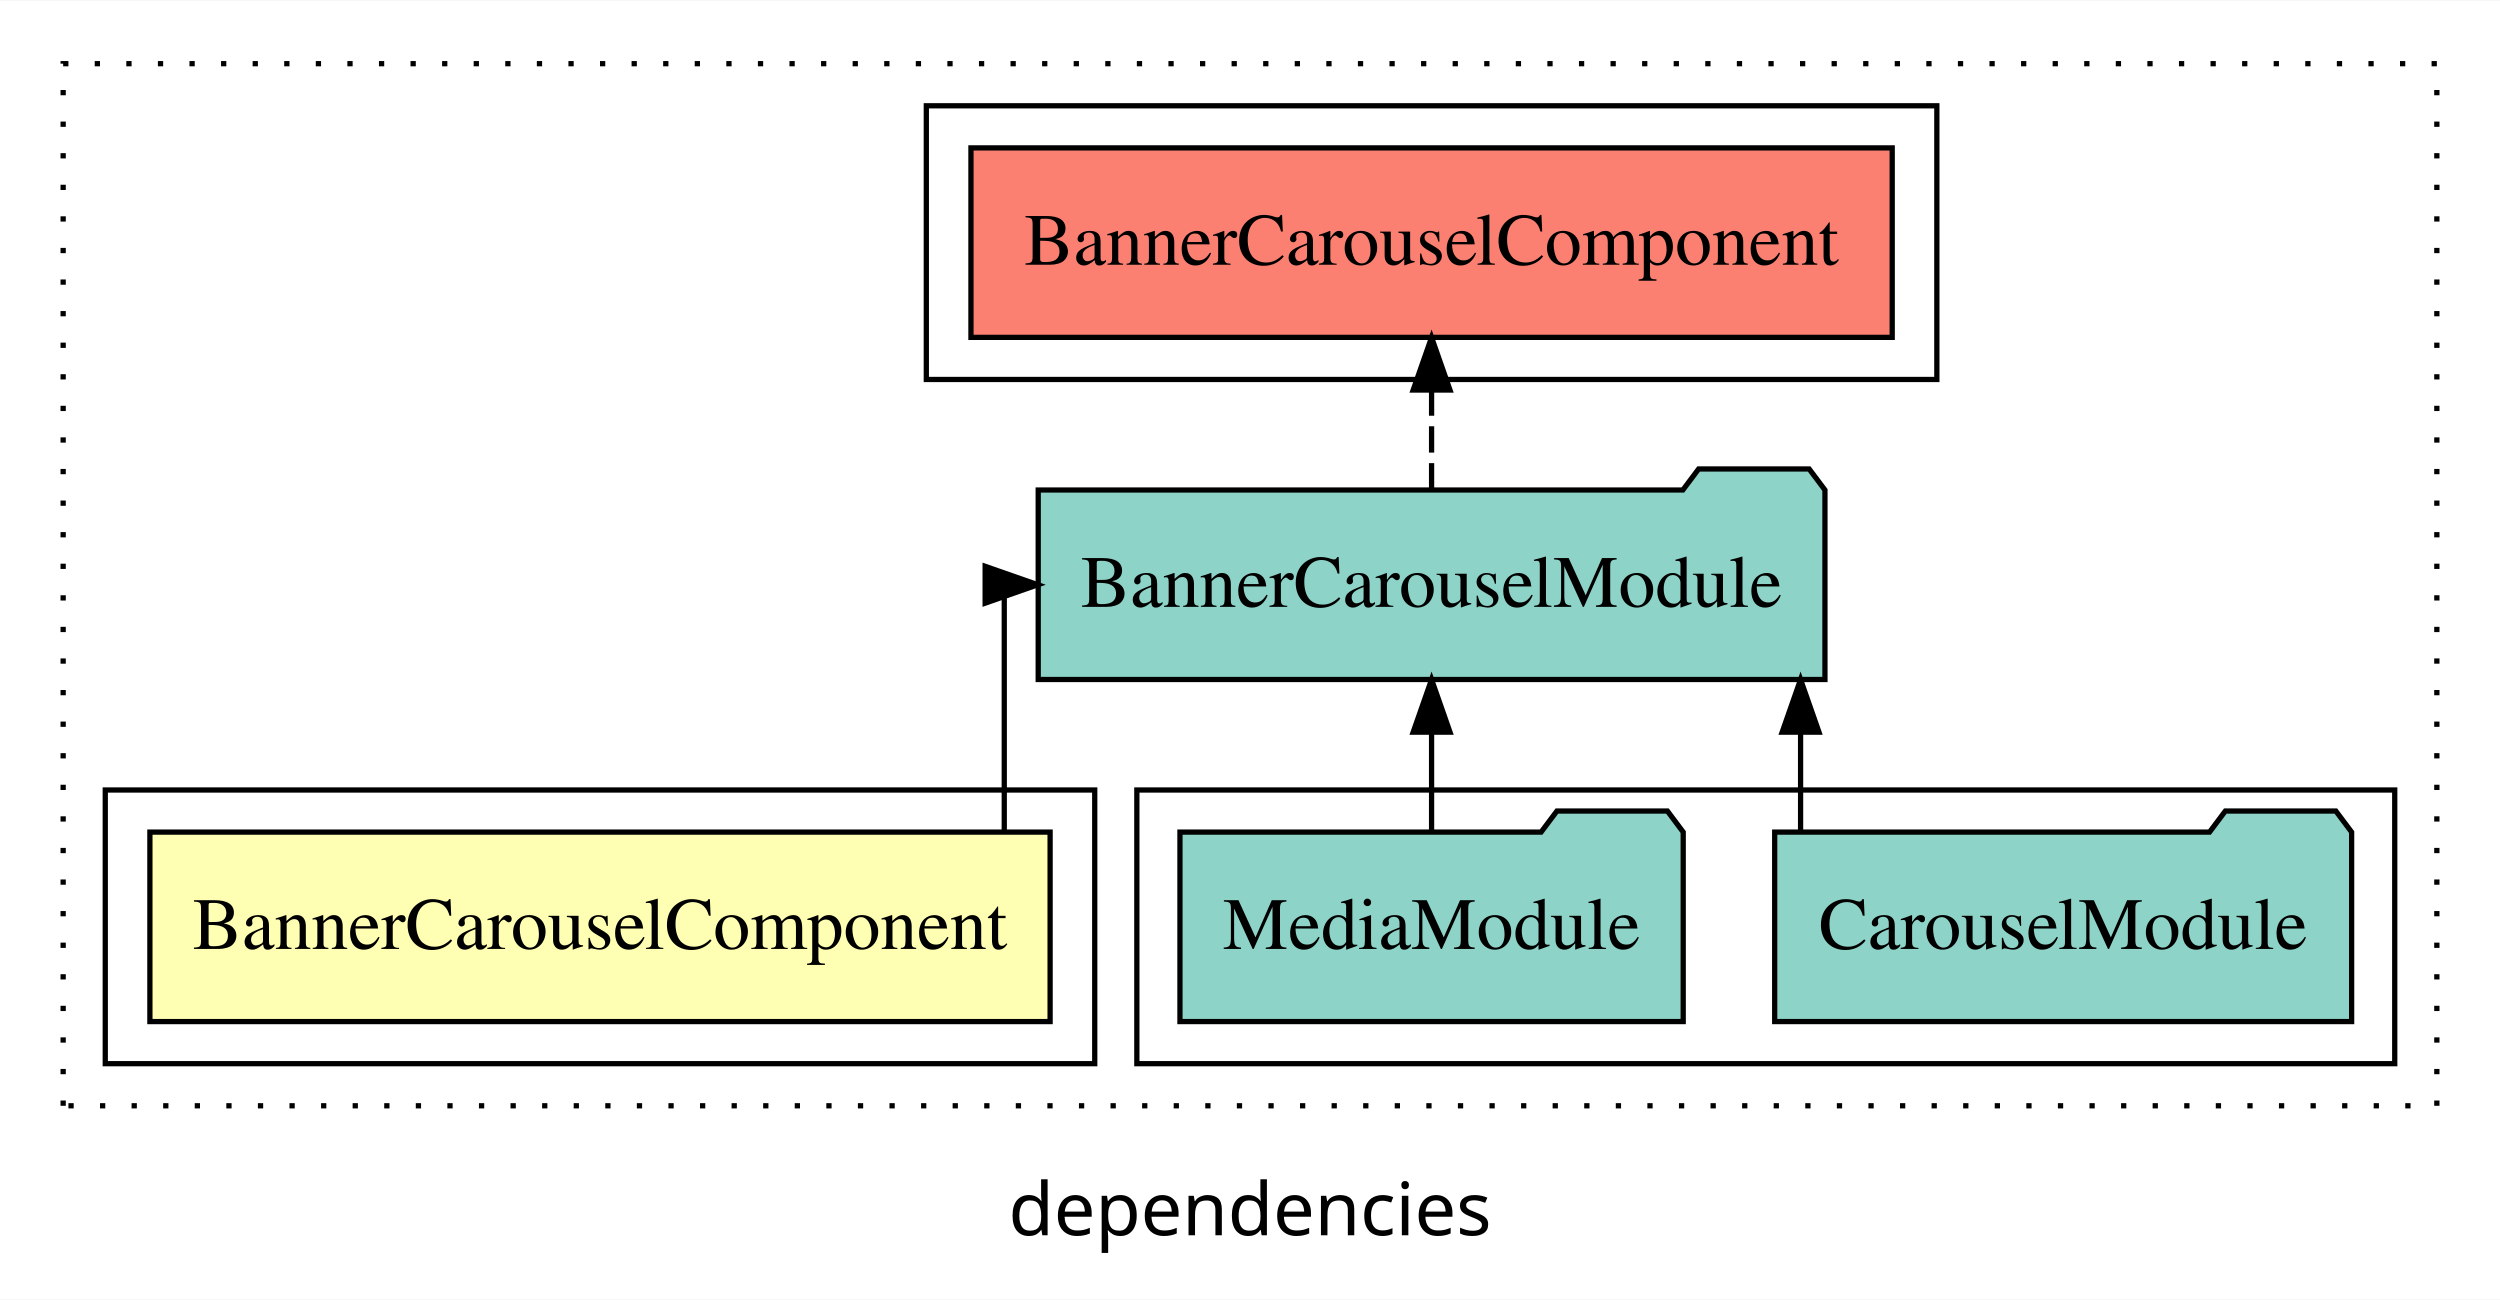
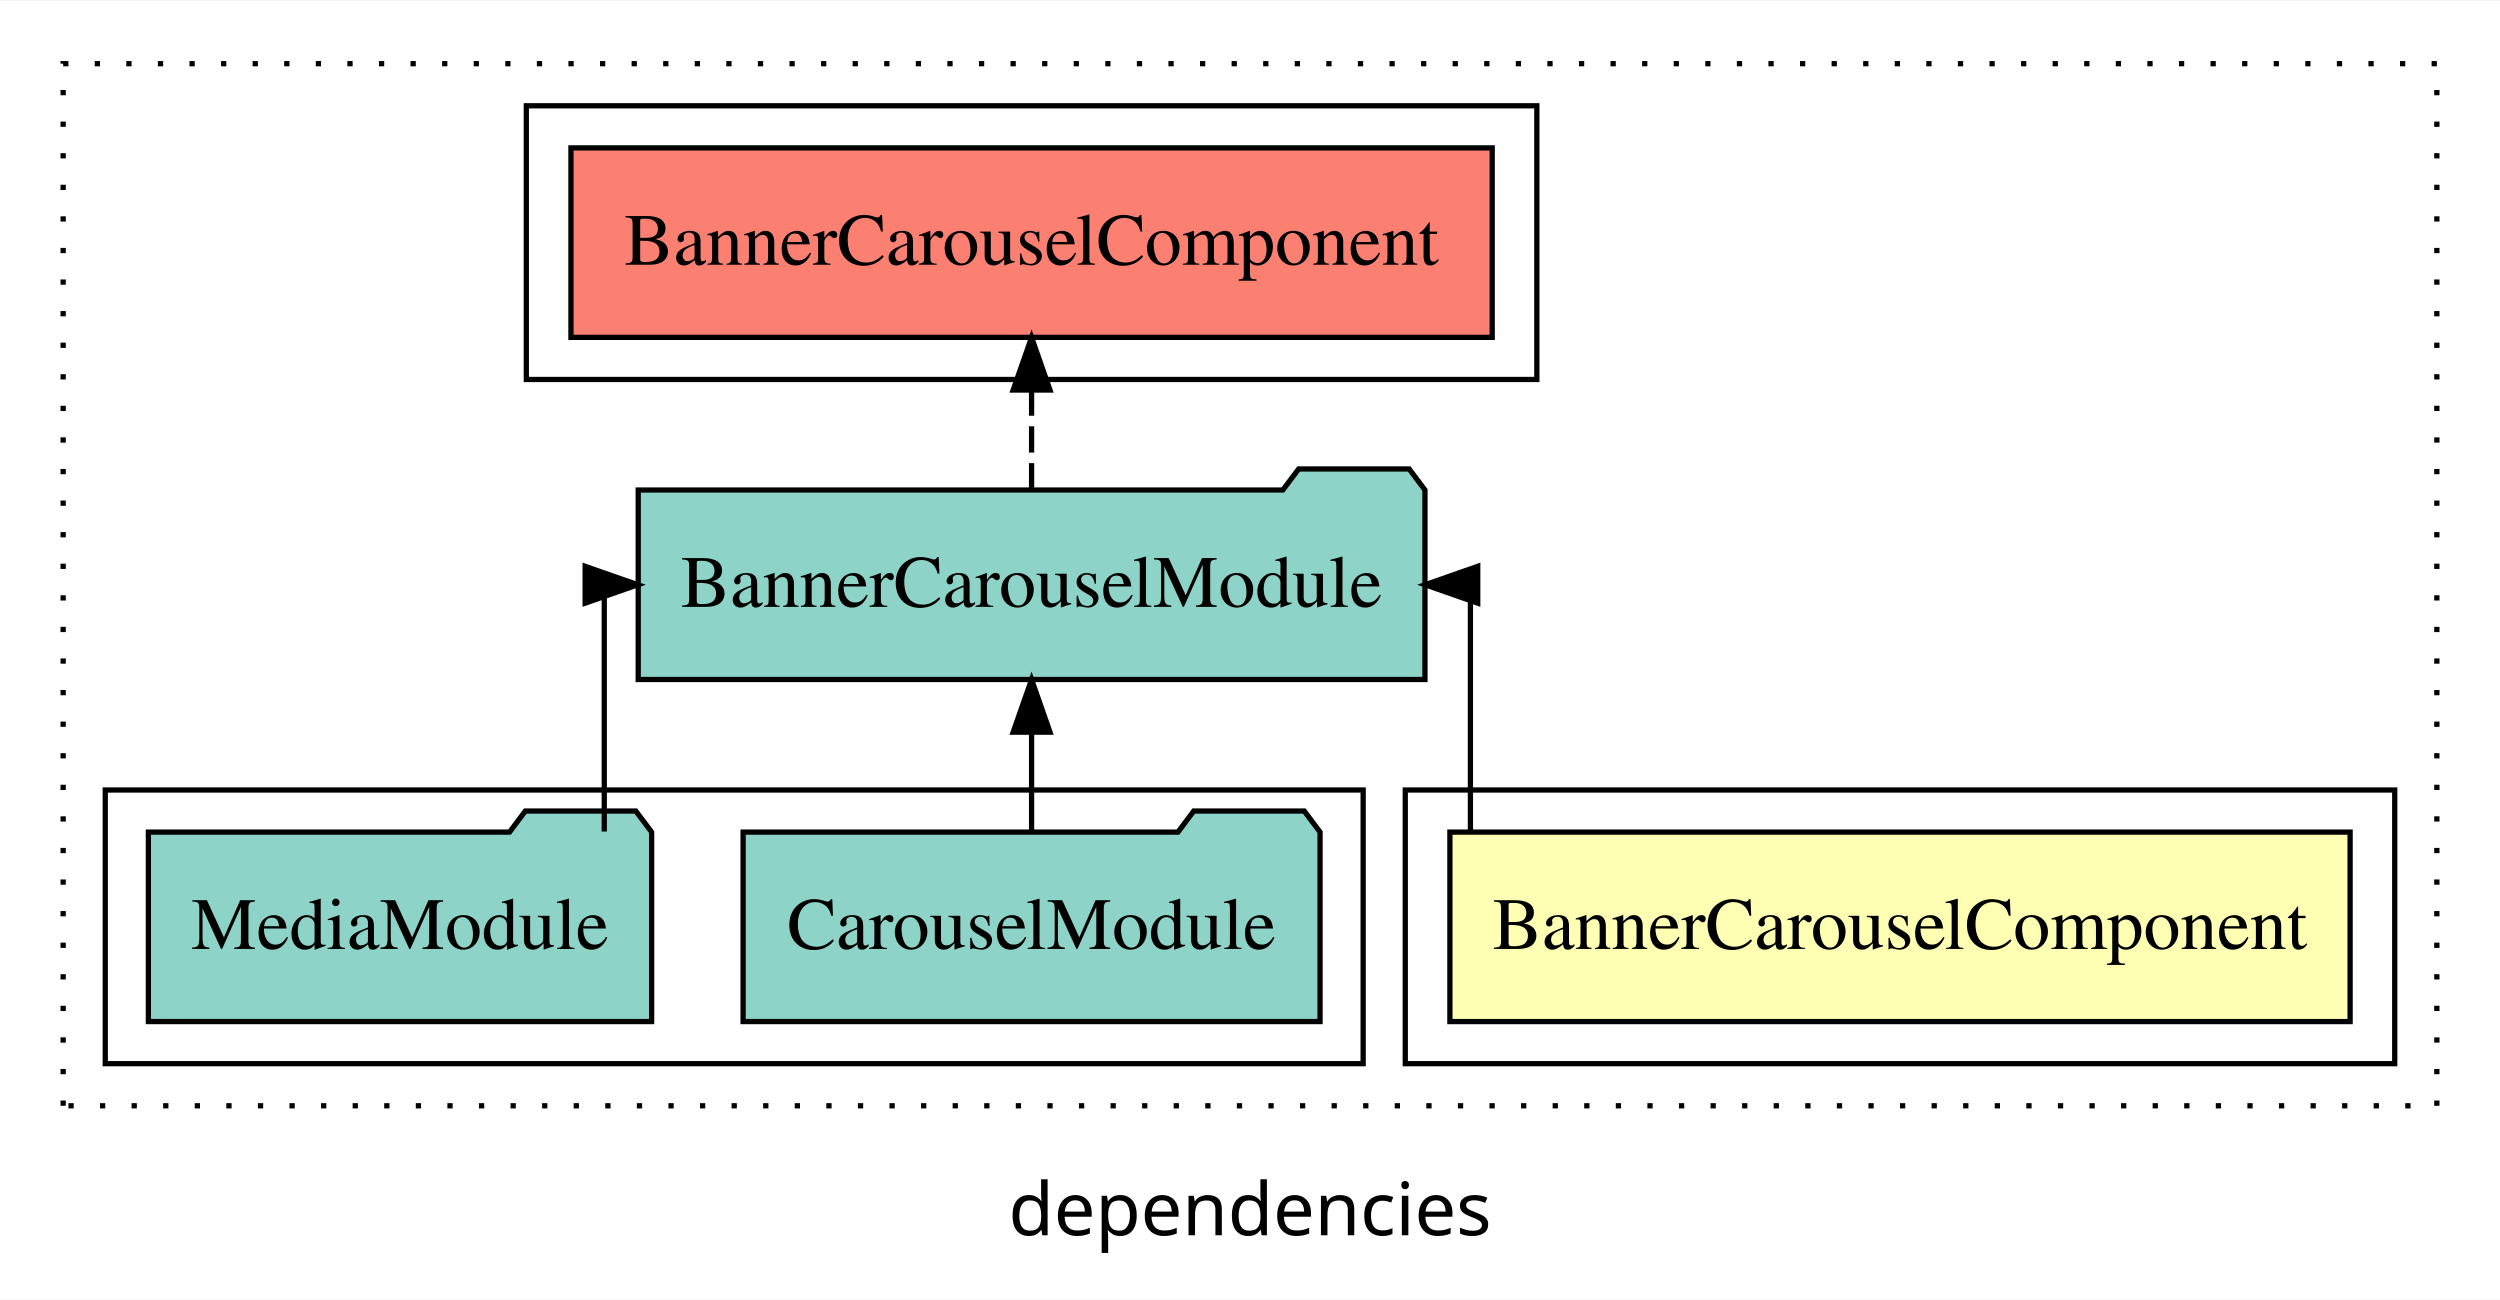
<svg xmlns="http://www.w3.org/2000/svg" width="475pt" height="247pt" viewBox="0.00 0.00 475.00 246.80">
  <g id="graph0" class="graph" transform="scale(1 1) rotate(0) translate(4 242.8)">
    <polygon fill="white" stroke="transparent" points="-4,4 -4,-242.8 471,-242.8 471,4 -4,4" />
    <text text-anchor="middle" x="233.5" y="-8.2" font-family="sans-serif" font-size="14.00">dependencies</text>
    <g id="clust1" class="cluster">
      <polygon fill="none" stroke="black" stroke-dasharray="1,5" points="8,-32.8 8,-230.8 459,-230.8 459,-32.8 8,-32.8" />
    </g>
-     <g id="clust4" class="cluster">
-       <polygon fill="none" stroke="black" points="212,-40.8 212,-92.8 451,-92.8 451,-40.8 212,-40.8" />
+     <g id="clust2" class="cluster">
+       <polygon fill="none" stroke="black" points="263,-40.8 263,-92.8 451,-92.8 451,-40.8 263,-40.8" />
    </g>
    <g id="clust5" class="cluster">
-       <polygon fill="none" stroke="black" points="172,-170.8 172,-222.8 364,-222.8 364,-170.8 172,-170.8" />
+       <polygon fill="none" stroke="black" points="96,-170.8 96,-222.8 288,-222.8 288,-170.8 96,-170.8" />
    </g>
-     <g id="clust2" class="cluster">
-       <polygon fill="none" stroke="black" points="16,-40.8 16,-92.8 204,-92.8 204,-40.8 16,-40.8" />
+     <g id="clust4" class="cluster">
+       <polygon fill="none" stroke="black" points="16,-40.8 16,-92.8 255,-92.8 255,-40.8 16,-40.8" />
    </g>
    <g id="node1" class="node">
-       <polygon fill="#ffffb3" stroke="black" points="195.52,-84.8 24.48,-84.8 24.48,-48.8 195.52,-48.8 195.52,-84.8" />
-       <text text-anchor="middle" x="110" y="-62.6" font-family="Times,serif" font-size="14.00">BannerCarouselComponent</text>
+       <polygon fill="#ffffb3" stroke="black" points="442.52,-84.8 271.48,-84.8 271.48,-48.8 442.52,-48.8 442.52,-84.8" />
+       <text text-anchor="middle" x="357" y="-62.6" font-family="Times,serif" font-size="14.00">BannerCarouselComponent</text>
    </g>
    <g id="node2" class="node">
-       <polygon fill="#8dd3c7" stroke="black" points="342.74,-149.8 339.74,-153.8 318.74,-153.8 315.74,-149.8 193.26,-149.8 193.26,-113.8 342.74,-113.8 342.74,-149.8" />
-       <text text-anchor="middle" x="268" y="-127.6" font-family="Times,serif" font-size="14.00">BannerCarouselModule</text>
+       <polygon fill="#8dd3c7" stroke="black" points="266.74,-149.8 263.74,-153.8 242.74,-153.8 239.74,-149.8 117.26,-149.8 117.26,-113.8 266.74,-113.8 266.74,-149.8" />
+       <text text-anchor="middle" x="192" y="-127.6" font-family="Times,serif" font-size="14.00">BannerCarouselModule</text>
    </g>
    <g id="edge1" class="edge">
-       <path fill="none" stroke="black" d="M186.81,-84.91C186.81,-104.14 186.81,-131.8 186.81,-131.8 186.81,-131.8 187.45,-131.8 187.45,-131.8" />
-       <polygon fill="black" stroke="black" points="183.18,-135.3 193.18,-131.8 183.18,-128.3 183.18,-135.3" />
+       <path fill="none" stroke="black" d="M275.38,-84.91C275.38,-104.14 275.38,-131.8 275.38,-131.8 275.38,-131.8 274.51,-131.8 274.51,-131.8" />
+       <polygon fill="black" stroke="black" points="276.77,-128.3 266.77,-131.8 276.77,-135.3 276.77,-128.3" />
    </g>
    <g id="node5" class="node">
-       <polygon fill="#fb8072" stroke="black" points="355.52,-214.8 180.48,-214.8 180.48,-178.8 355.52,-178.8 355.52,-214.8" />
-       <text text-anchor="middle" x="268" y="-192.6" font-family="Times,serif" font-size="14.00">BannerCarouselComponent </text>
+       <polygon fill="#fb8072" stroke="black" points="279.52,-214.8 104.48,-214.8 104.48,-178.8 279.52,-178.8 279.52,-214.8" />
+       <text text-anchor="middle" x="192" y="-192.6" font-family="Times,serif" font-size="14.00">BannerCarouselComponent </text>
    </g>
    <g id="edge4" class="edge">
-       <path fill="none" stroke="black" stroke-dasharray="5,2" d="M268,-149.91C268,-149.91 268,-168.79 268,-168.79" />
-       <polygon fill="black" stroke="black" points="264.5,-168.79 268,-178.79 271.5,-168.79 264.5,-168.79" />
+       <path fill="none" stroke="black" stroke-dasharray="5,2" d="M192,-149.91C192,-149.91 192,-168.79 192,-168.79" />
+       <polygon fill="black" stroke="black" points="188.5,-168.79 192,-178.79 195.5,-168.79 188.5,-168.79" />
    </g>
    <g id="node3" class="node">
-       <polygon fill="#8dd3c7" stroke="black" points="442.81,-84.8 439.81,-88.8 418.81,-88.8 415.81,-84.8 333.19,-84.8 333.19,-48.8 442.81,-48.8 442.81,-84.8" />
-       <text text-anchor="middle" x="388" y="-62.6" font-family="Times,serif" font-size="14.00">CarouselModule</text>
+       <polygon fill="#8dd3c7" stroke="black" points="246.81,-84.8 243.81,-88.8 222.81,-88.8 219.81,-84.8 137.19,-84.8 137.19,-48.8 246.81,-48.8 246.81,-84.8" />
+       <text text-anchor="middle" x="192" y="-62.6" font-family="Times,serif" font-size="14.00">CarouselModule</text>
    </g>
    <g id="edge2" class="edge">
-       <path fill="none" stroke="black" d="M338.11,-84.91C338.11,-84.91 338.11,-103.79 338.11,-103.79" />
-       <polygon fill="black" stroke="black" points="334.61,-103.79 338.11,-113.79 341.61,-103.79 334.61,-103.79" />
+       <path fill="none" stroke="black" d="M192,-84.91C192,-84.91 192,-103.79 192,-103.79" />
+       <polygon fill="black" stroke="black" points="188.5,-103.79 192,-113.79 195.5,-103.79 188.5,-103.79" />
    </g>
    <g id="node4" class="node">
-       <polygon fill="#8dd3c7" stroke="black" points="315.81,-84.8 312.81,-88.8 291.81,-88.8 288.81,-84.8 220.19,-84.8 220.19,-48.8 315.81,-48.8 315.81,-84.8" />
-       <text text-anchor="middle" x="268" y="-62.6" font-family="Times,serif" font-size="14.00">MediaModule</text>
+       <polygon fill="#8dd3c7" stroke="black" points="119.81,-84.8 116.81,-88.8 95.81,-88.8 92.81,-84.8 24.19,-84.8 24.19,-48.8 119.81,-48.8 119.81,-84.8" />
+       <text text-anchor="middle" x="72" y="-62.6" font-family="Times,serif" font-size="14.00">MediaModule</text>
    </g>
    <g id="edge3" class="edge">
-       <path fill="none" stroke="black" d="M268,-84.91C268,-84.91 268,-103.79 268,-103.79" />
-       <polygon fill="black" stroke="black" points="264.5,-103.79 268,-113.79 271.5,-103.79 264.5,-103.79" />
+       <path fill="none" stroke="black" d="M110.81,-84.91C110.81,-104.14 110.81,-131.8 110.81,-131.8 110.81,-131.8 111.45,-131.8 111.45,-131.8" />
+       <polygon fill="black" stroke="black" points="107.18,-135.3 117.18,-131.8 107.18,-128.3 107.18,-135.3" />
    </g>
  </g>
</svg>
